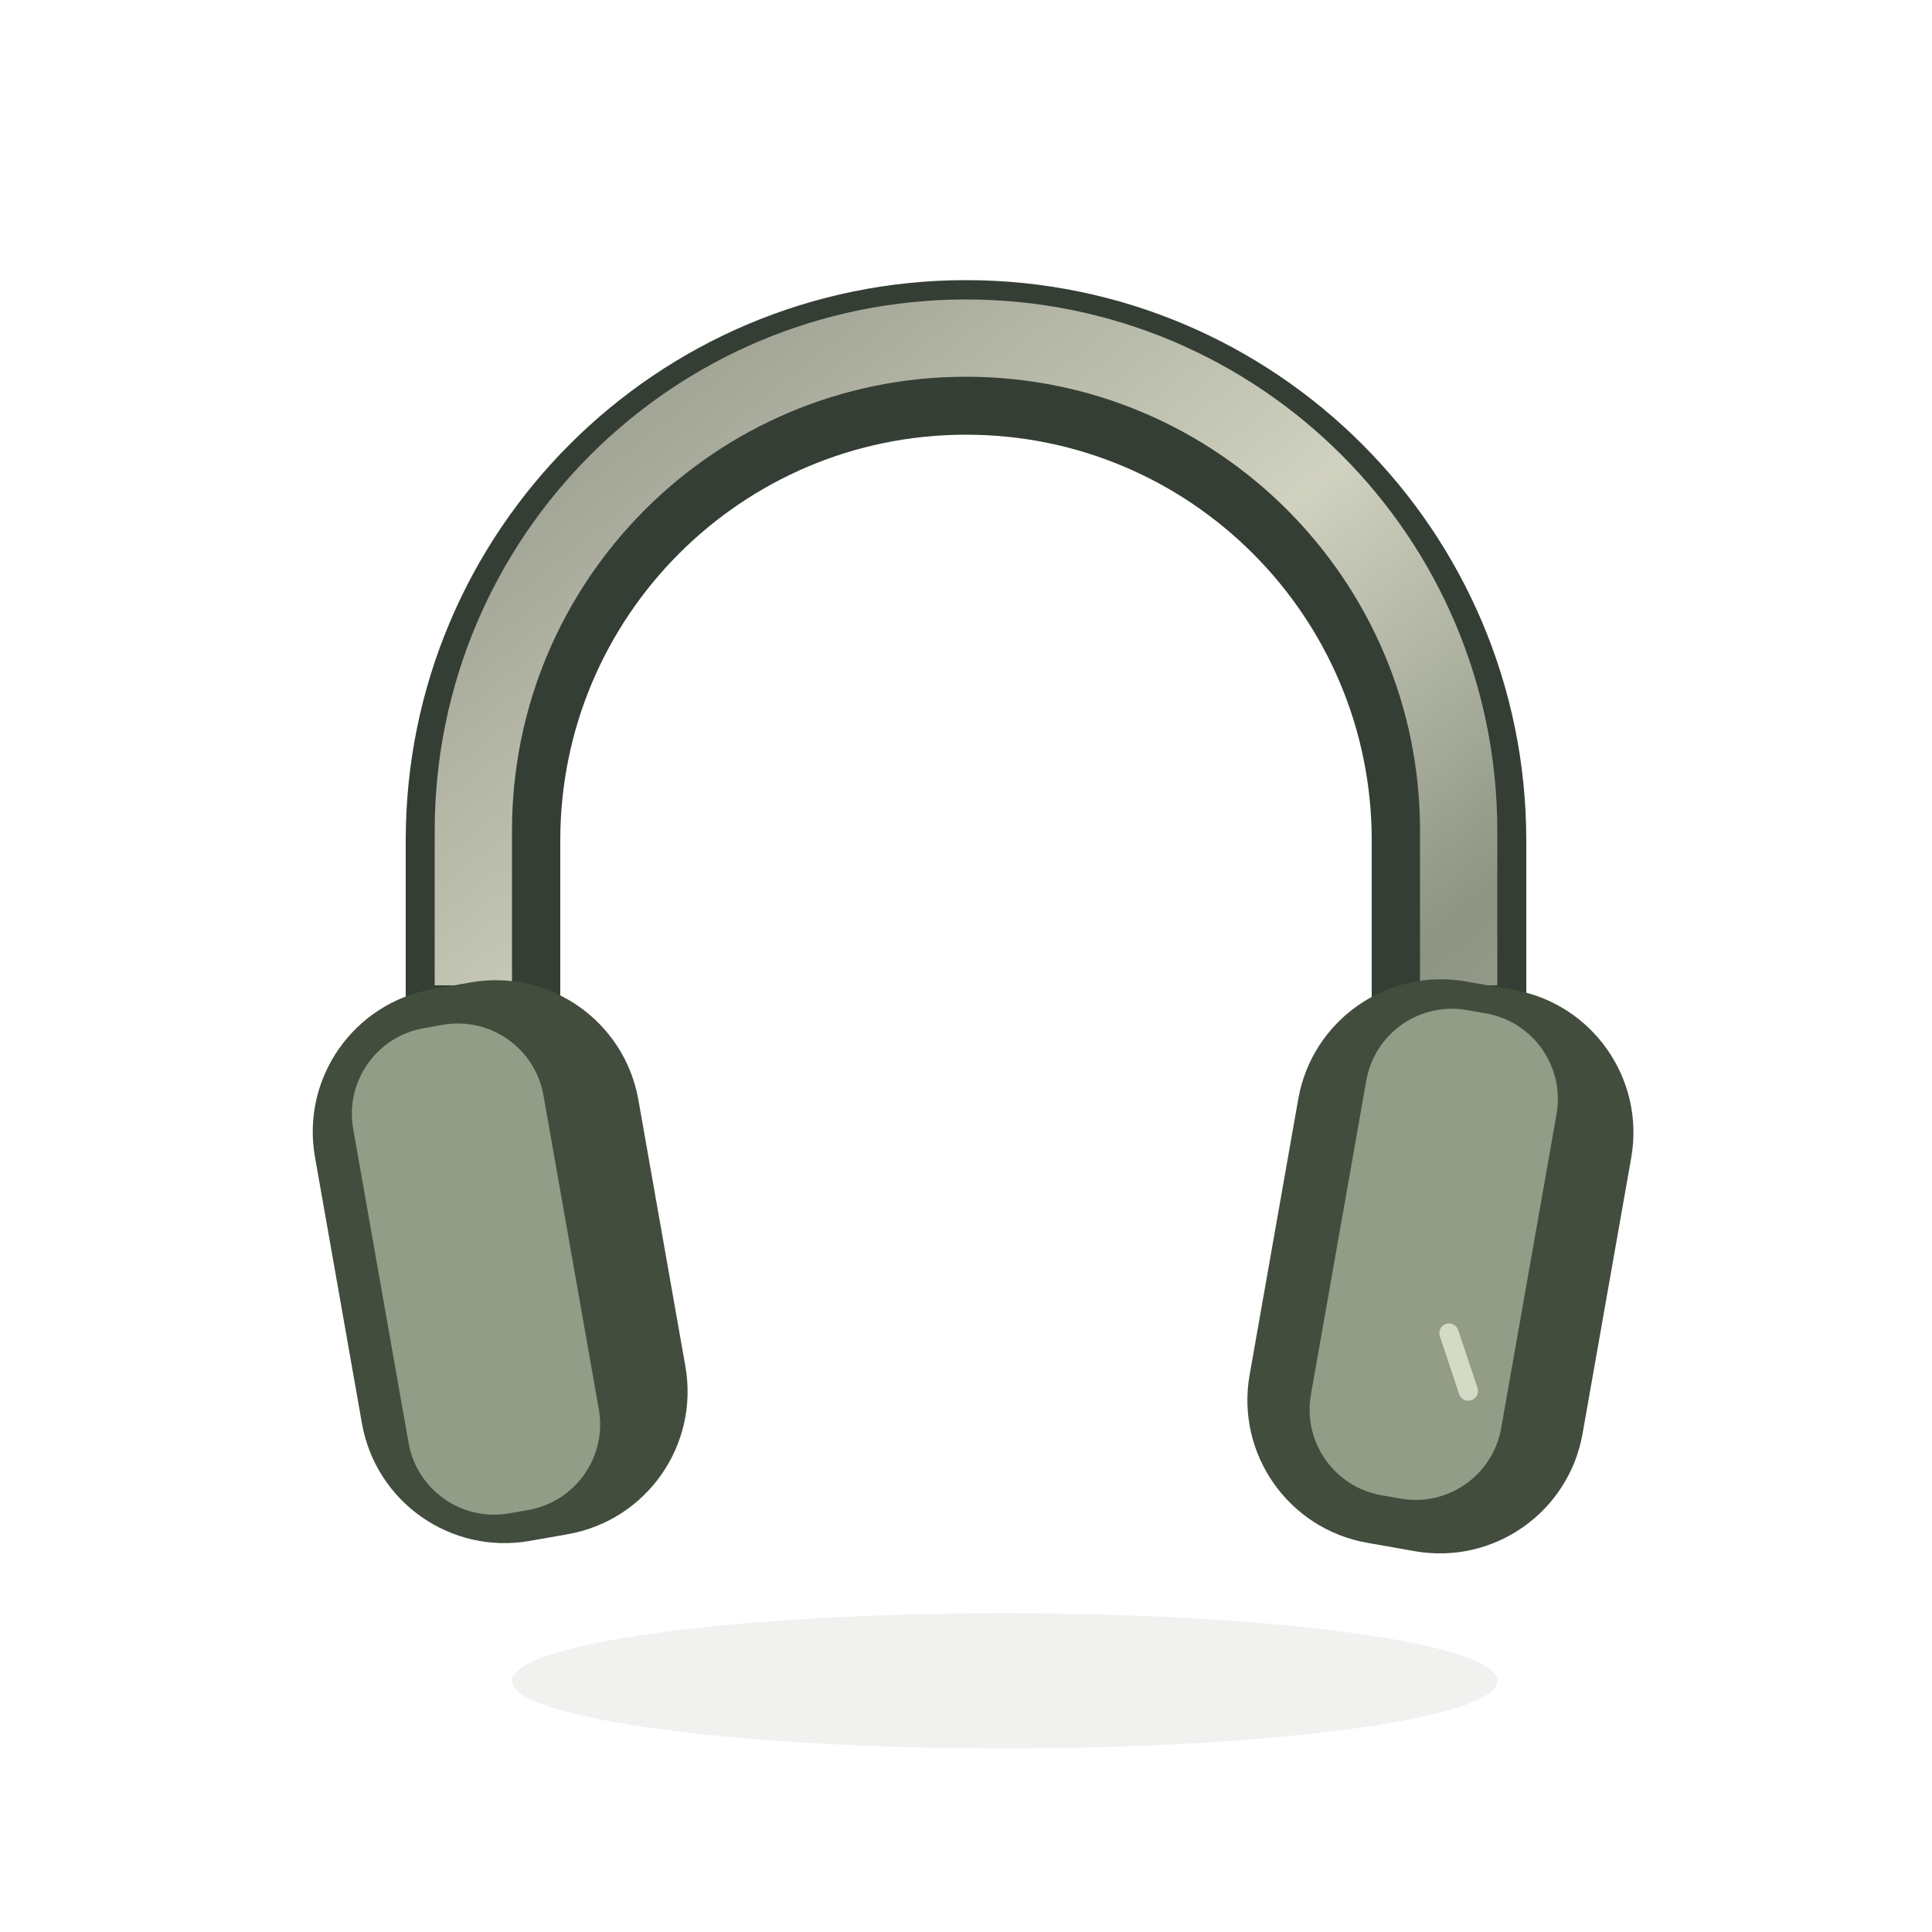
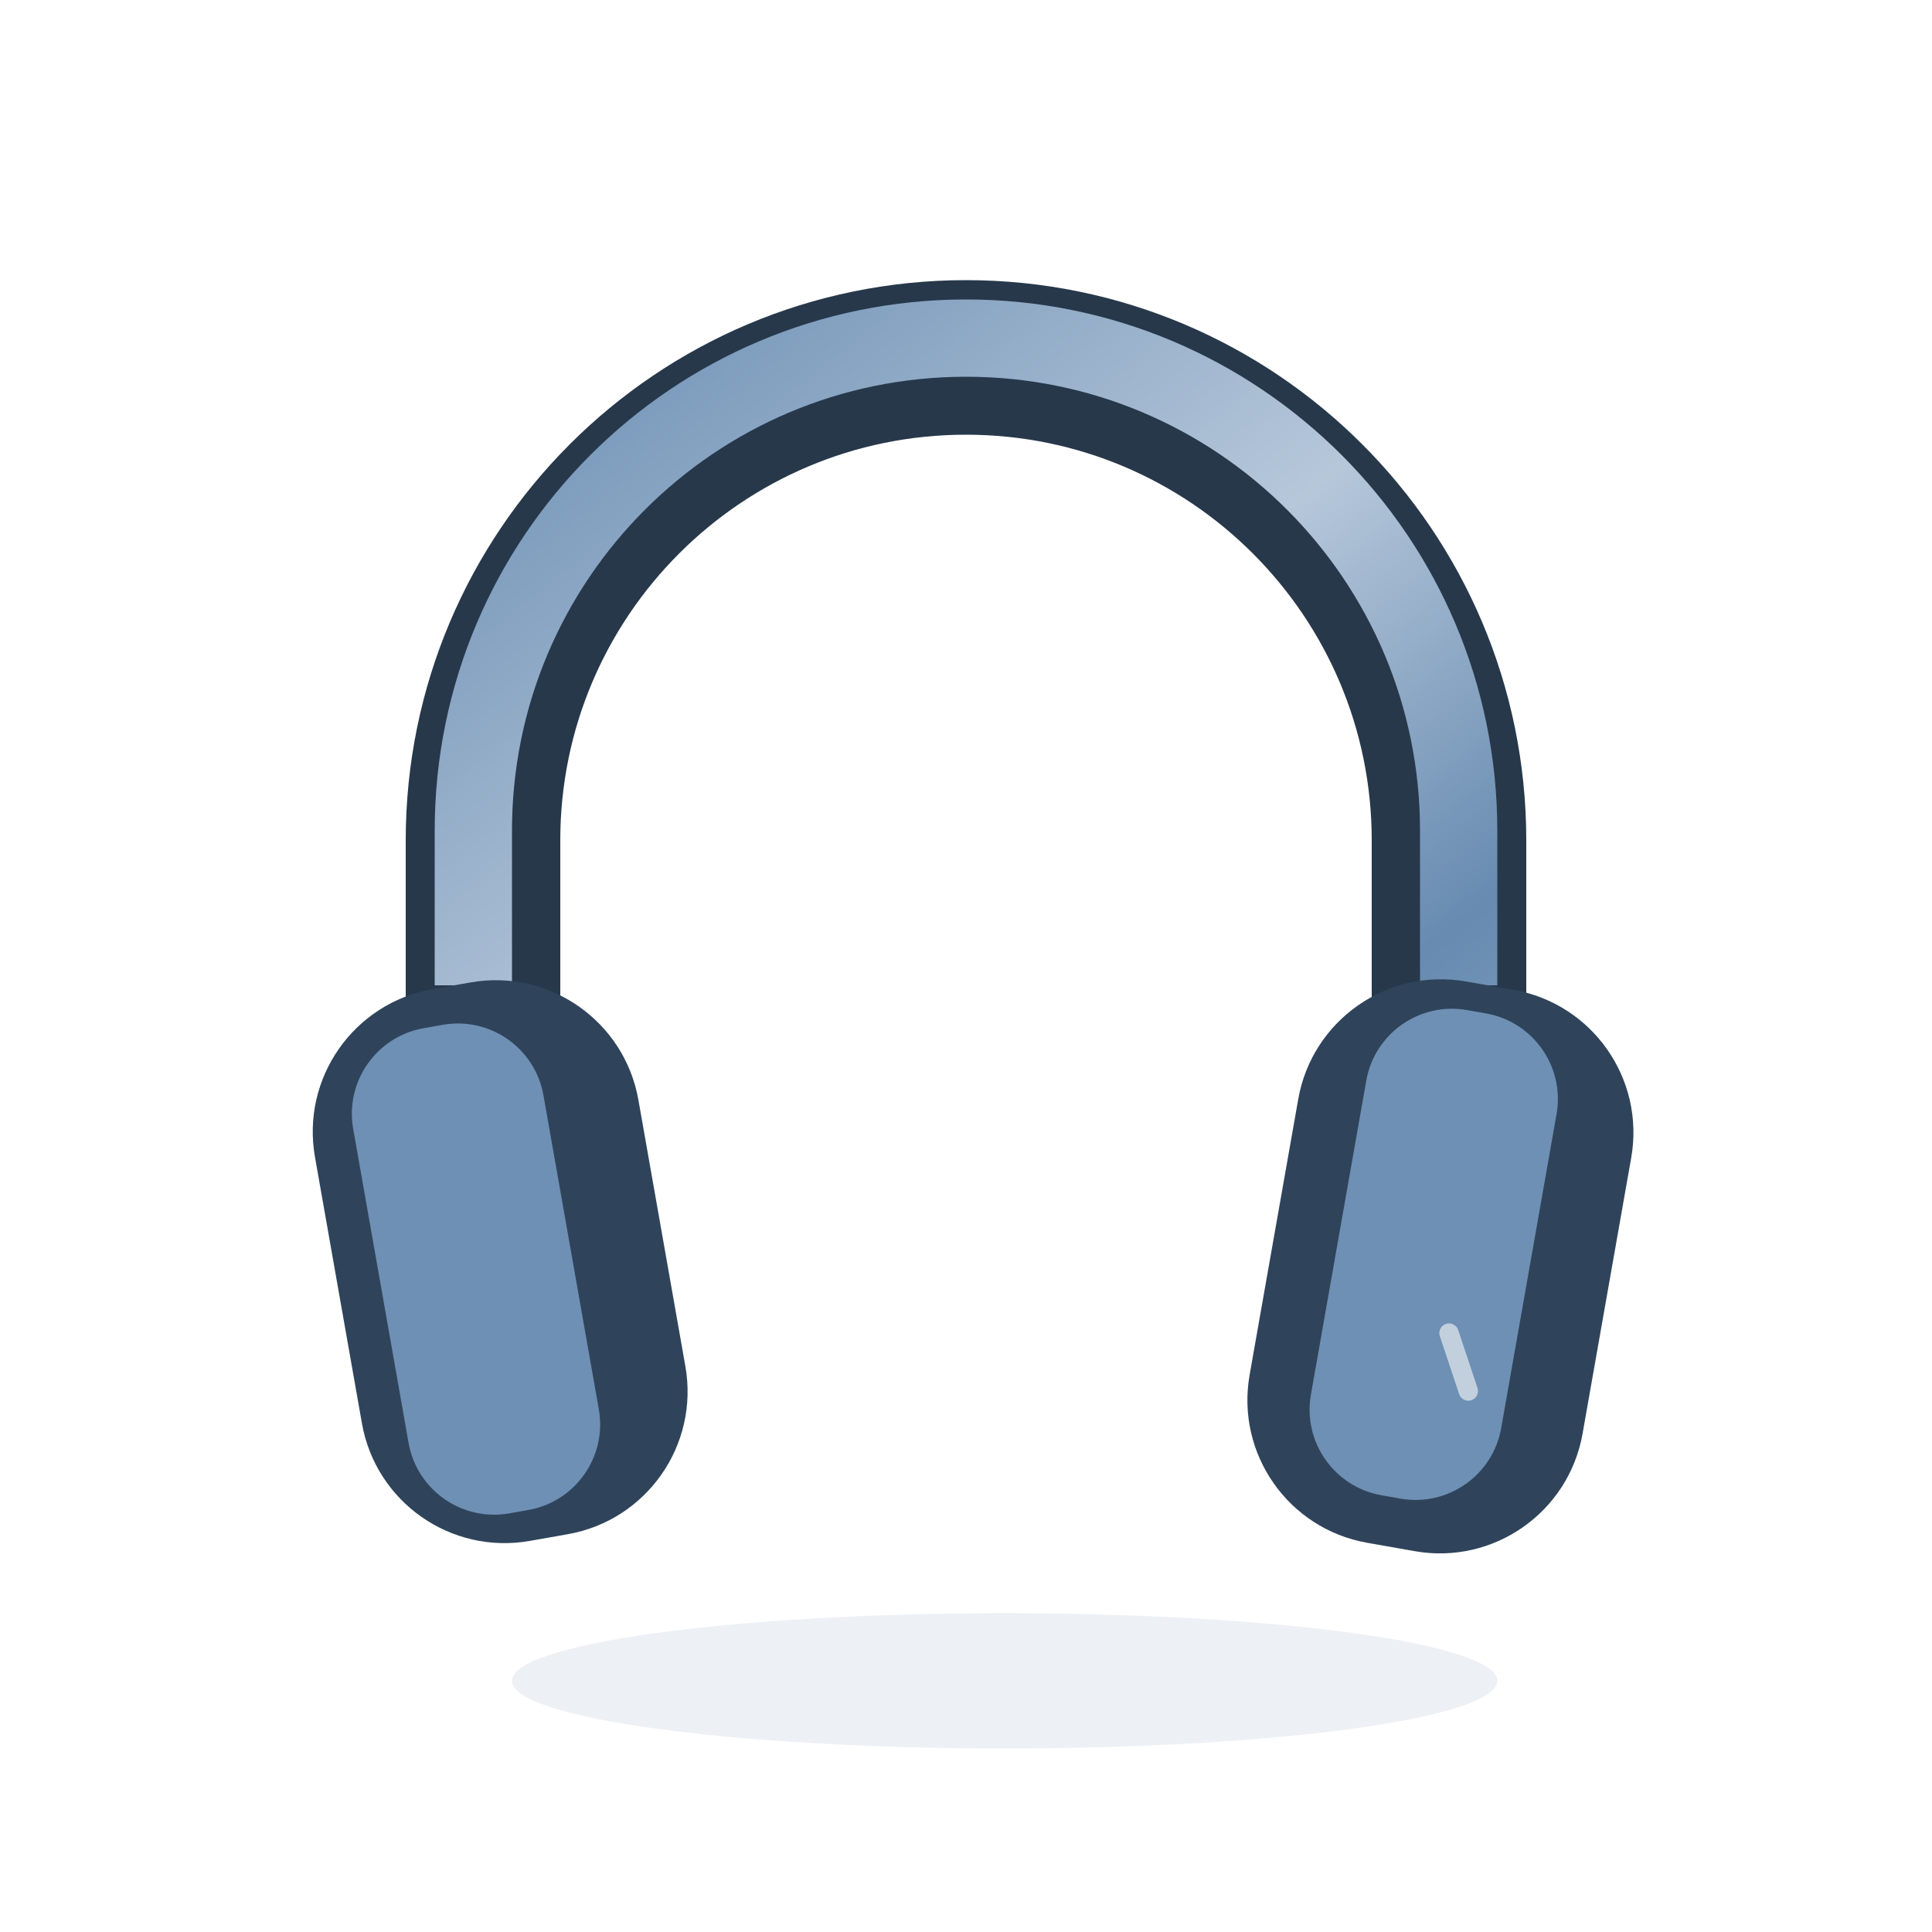
<svg xmlns="http://www.w3.org/2000/svg" viewBox="0 0 200 200" fill="none">
  <defs>
    <linearGradient id="head-metal" x1="45" y1="20" x2="156" y2="160" gradientUnits="userSpaceOnUse">
-       <stop stop-color="#858a7c" />
-       <stop offset=".45" stop-color="#d0d1bf" />
-       <stop offset=".7" stop-color="#8d9484" />
-       <stop offset="1" stop-color="#b9bdac" />
+       <stop stop-color="#5b82ab" />
+       <stop offset=".45" stop-color="#b6c7da" />
+       <stop offset=".7" stop-color="#678bb1" />
+       <stop offset="1" stop-color="#9db4cc" />
    </linearGradient>
  </defs>
-   <ellipse cx="104" cy="174" rx="51" ry="7" fill="#6c765b" opacity=".1" />
-   <path d="M50 111V87a50 50 0 0 1 100 0v24" stroke="#353e34" stroke-width="16" />
+   <ellipse cx="104" cy="174" rx="51" ry="7" fill="#47678a" opacity=".1" />
+   <path d="M50 111V87a50 50 0 0 1 100 0v24" stroke="#27384b" stroke-width="16" />
  <path d="M49 102V86a51 51 0 0 1 102 0v16" stroke="url(#head-metal)" stroke-width="8" />
-   <path d="M50 104v26m100-26v26" stroke="#737c6b" stroke-width="8" />
-   <rect x="30" y="105" width="34" height="58" rx="15" fill="#424d3d" transform="rotate(-10 30 105)" />
-   <rect x="35" y="108" width="20" height="51" rx="9" fill="#929c86" transform="rotate(-10 35 108)" />
-   <rect x="137" y="99" width="35" height="59" rx="15" fill="#424d3d" transform="rotate(10 137 99)" />
-   <rect x="143" y="103" width="20" height="51" rx="9" fill="#929c86" transform="rotate(10 143 103)" />
-   <path d="m150 138 2 6" stroke="#d4dac6" stroke-width="2" stroke-linecap="round" />
+   <path d="M50 104v26m100-26v26" stroke="#4f7298" stroke-width="8" />
+   <rect x="30" y="105" width="34" height="58" rx="15" fill="#2f445b" transform="rotate(-10 30 105)" />
+   <rect x="35" y="108" width="20" height="51" rx="9" fill="#6e90b4" transform="rotate(-10 35 108)" />
+   <rect x="137" y="99" width="35" height="59" rx="15" fill="#2f445b" transform="rotate(10 137 99)" />
+   <rect x="143" y="103" width="20" height="51" rx="9" fill="#6e90b4" transform="rotate(10 143 103)" />
+   <path d="m150 138 2 6" stroke="#c2d0de" stroke-width="2" stroke-linecap="round" />
</svg>
